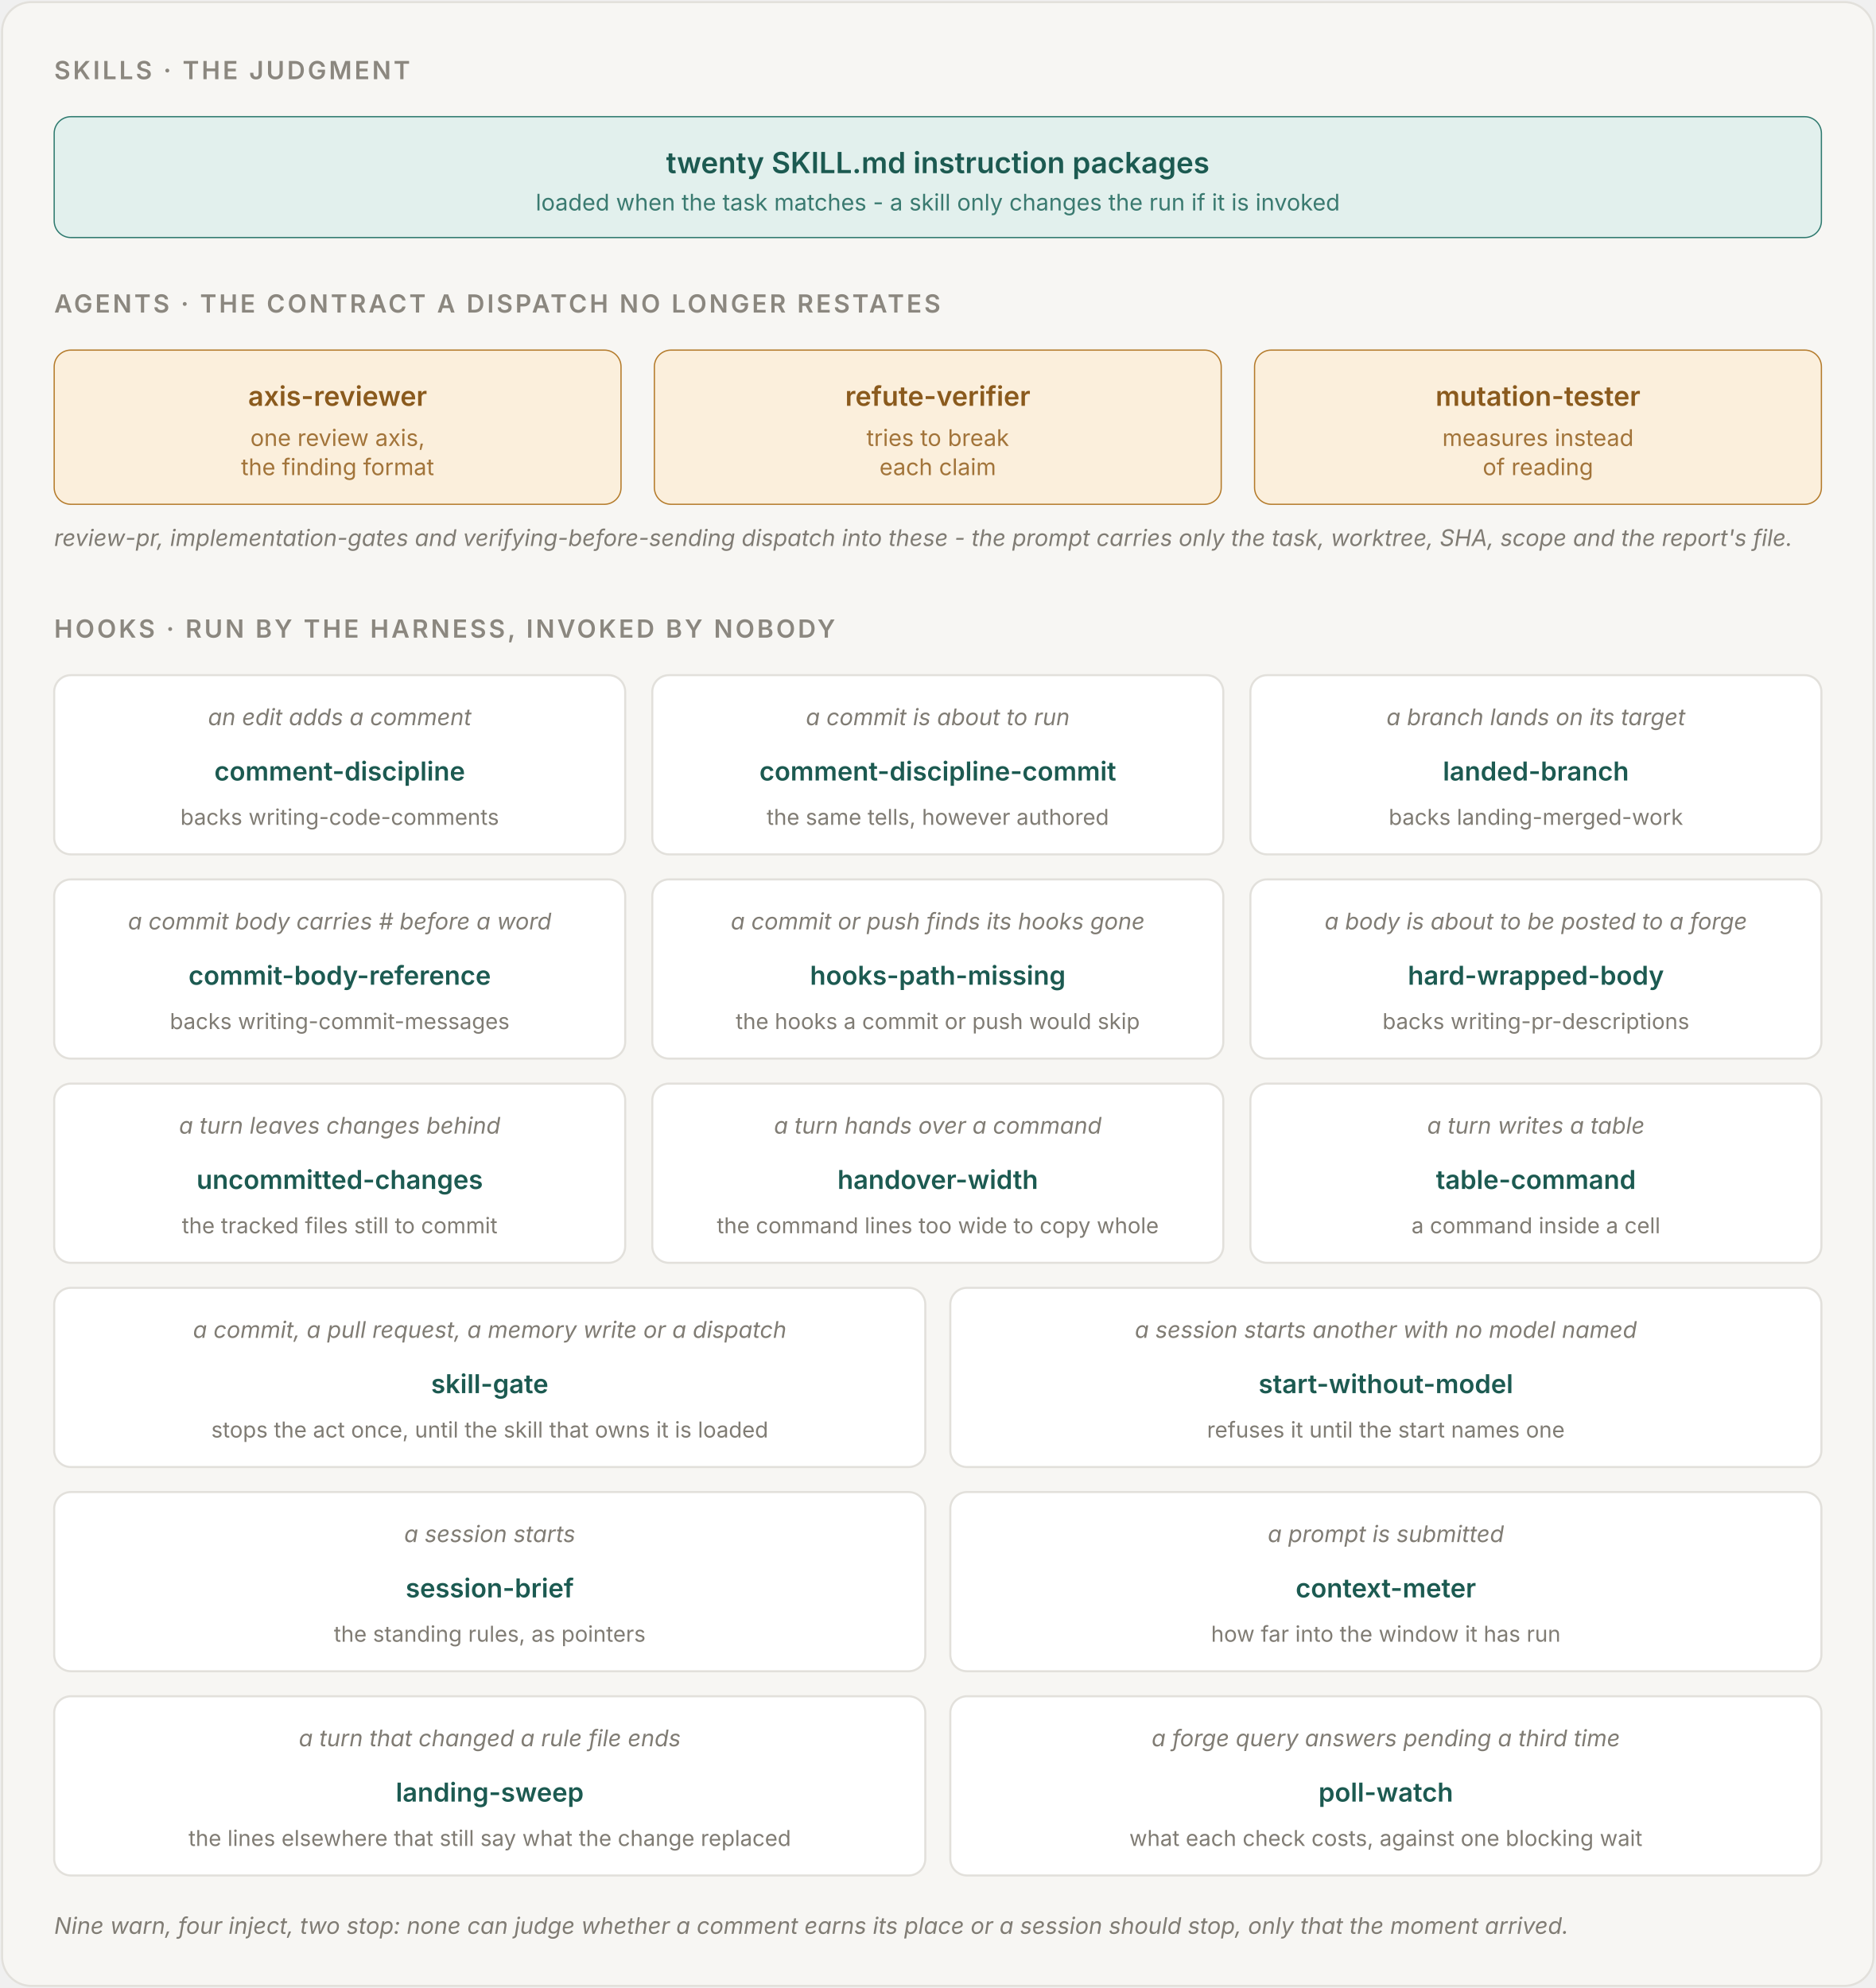
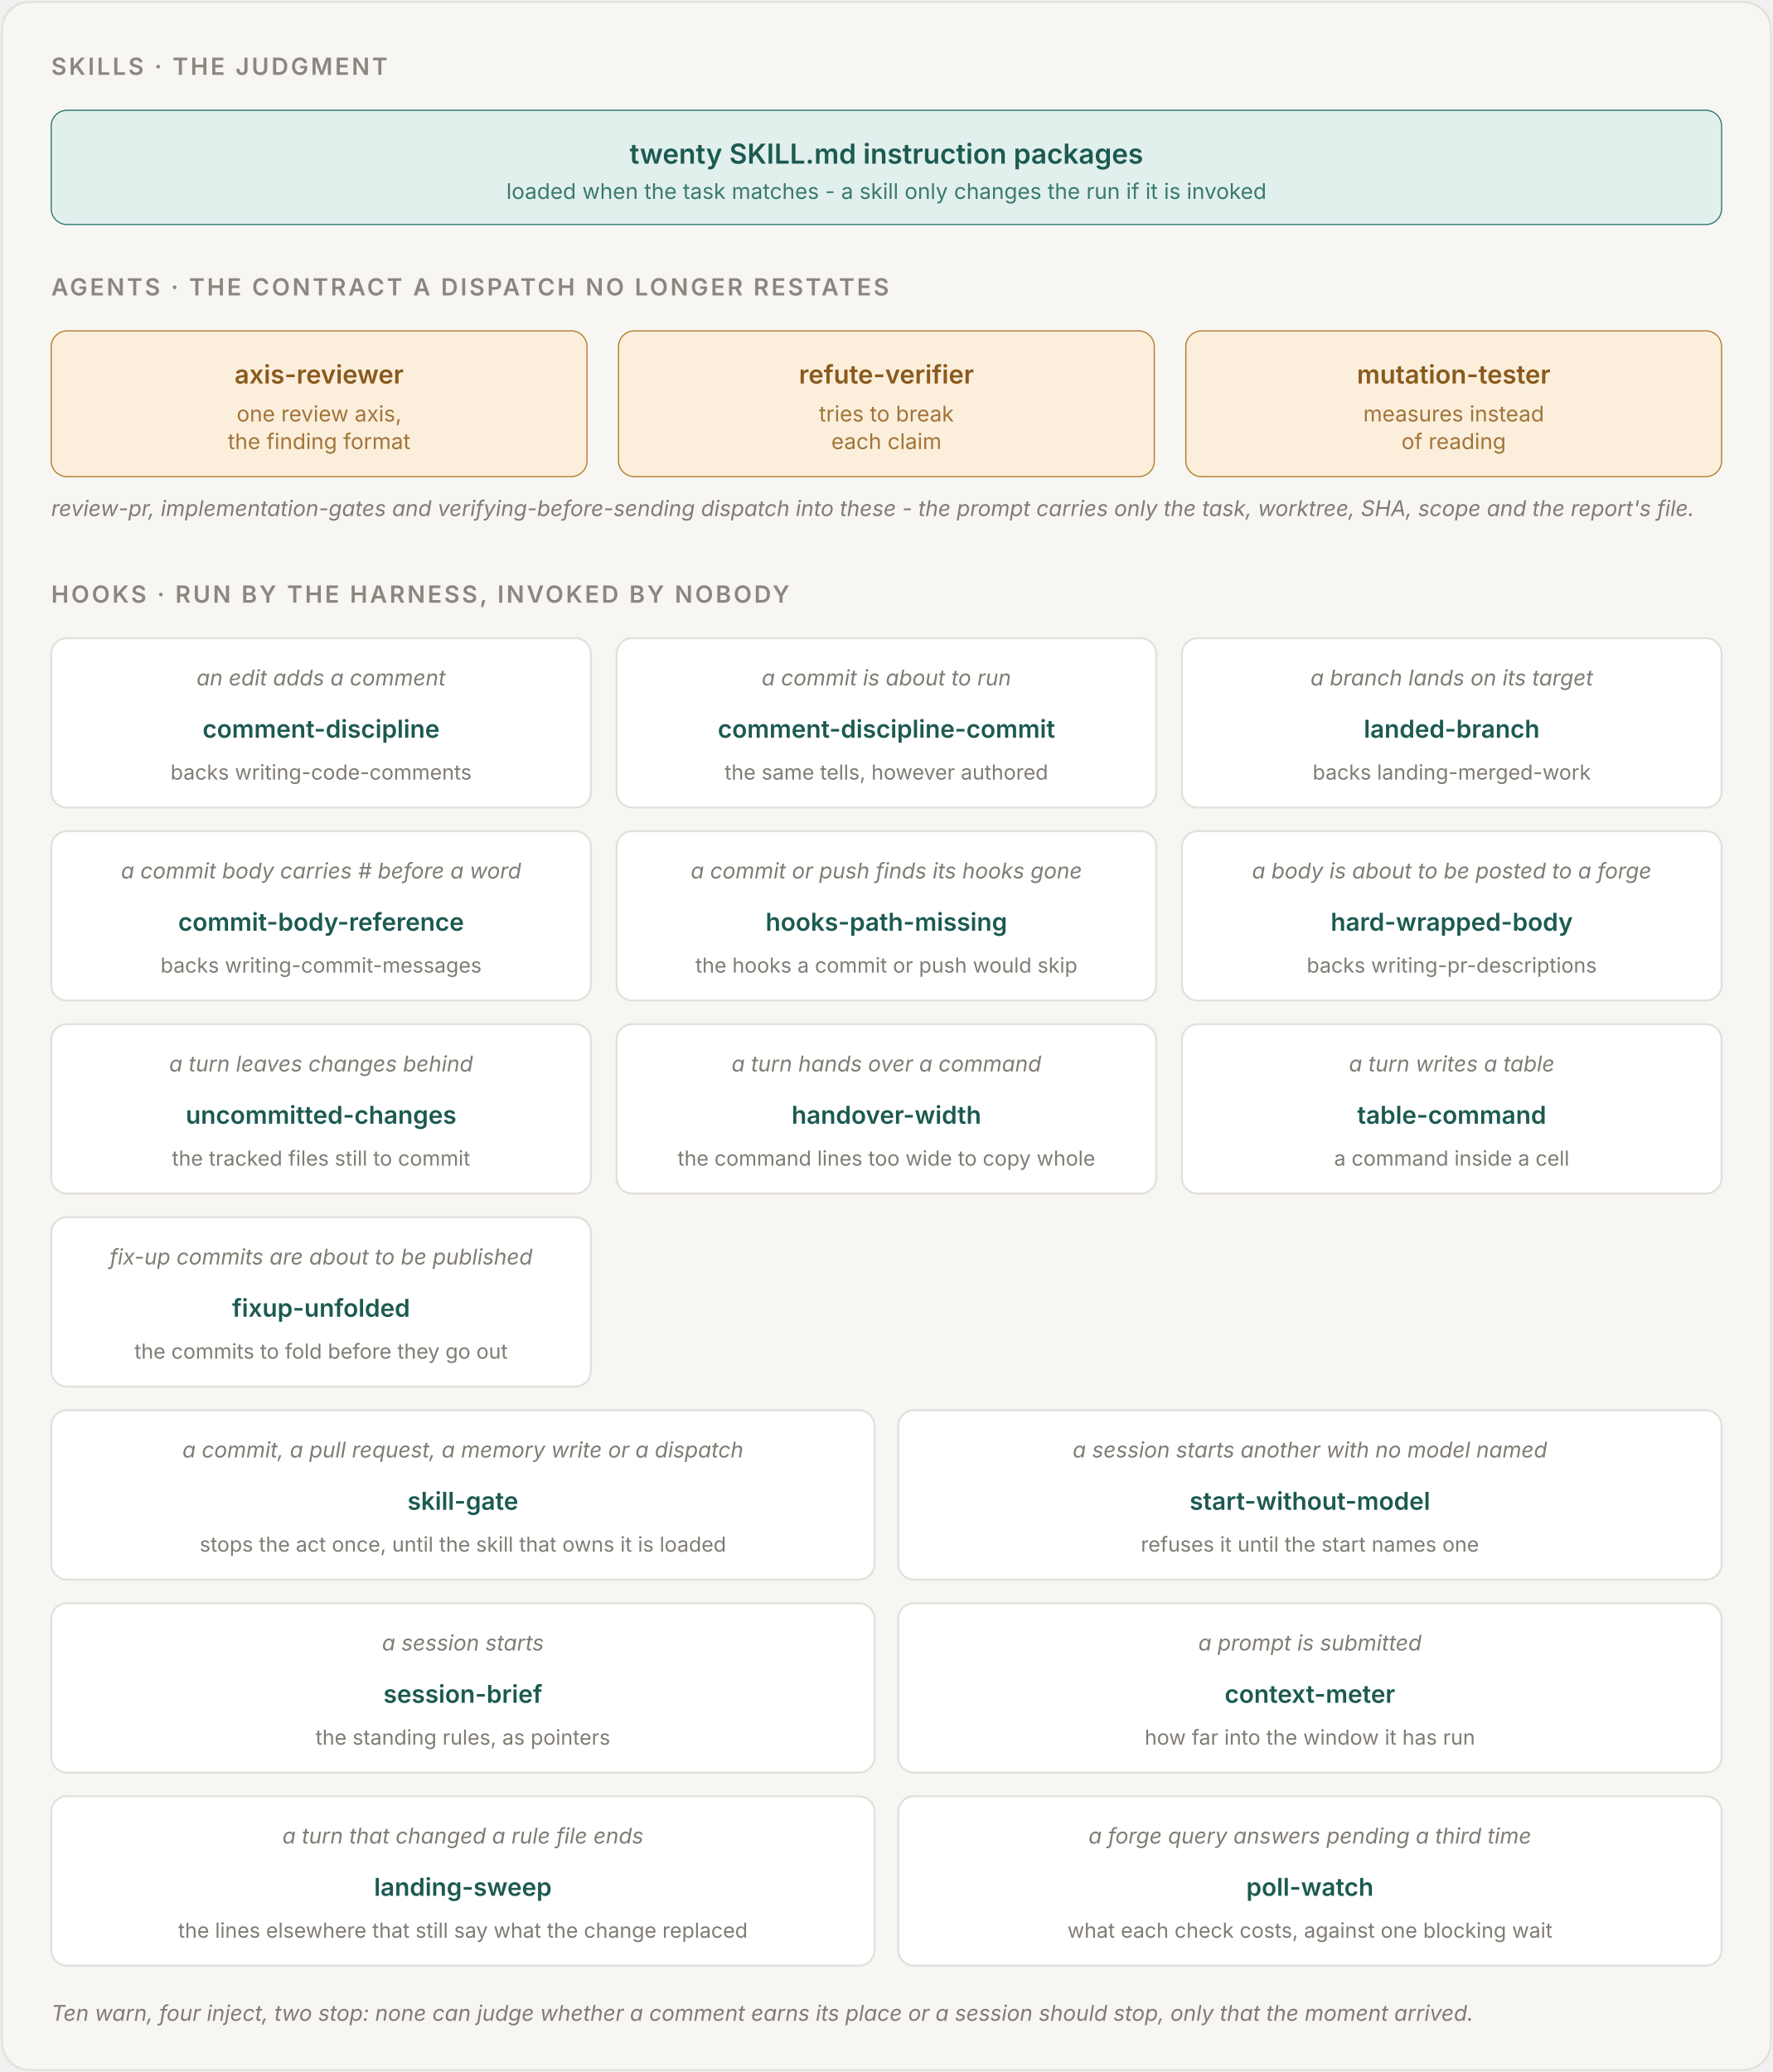
- <svg xmlns="http://www.w3.org/2000/svg" width="100%" viewBox="0 0 900 954" role="img" aria-label="The three component types: twenty skills carry the judgment and fire only when invoked; three agent types carry the reviewer, skeptic and mutation contracts so a dispatch prompt shrinks to the task, its scope and the file its report goes to; fifteen hooks are run by the harness — nine warn at the moments a skill is most often skipped (an edit adding a comment, a commit about to run, a commit message a linter will misread, a commit or push about to run with its configured hooks missing, a branch landing on its target, a turn leaving tracked changes uncommitted, a turn handing over a command too wide to copy whole, a turn putting a command inside a table cell, a pull request or issue body, a review or a comment about to be sent), one stops a commit, a pull request, a memory write or a subagent dispatch once until the skill that owns it is loaded, one refuses a start of another session that names no model, and four inject what a session cannot see for itself (the standing rules at session start, how far into its context window it has run, the lines a turn's change to a rule file left stale elsewhere, and what each check costs when a run is polled one call at a time)">
-   <rect x="1" y="1" width="898" height="952" rx="14" fill="#F7F6F3" stroke="#E2E0DB" stroke-width="1" />
+ <svg xmlns="http://www.w3.org/2000/svg" width="100%" viewBox="0 0 900 1052" role="img" aria-label="The three component types: twenty skills carry the judgment and fire only when invoked; three agent types carry the reviewer, skeptic and mutation contracts so a dispatch prompt shrinks to the task, its scope and the file its report goes to; sixteen hooks are run by the harness — ten warn at the moments a skill is most often skipped (an edit adding a comment, a commit about to run, a commit message a linter will misread, a commit or push about to run with its configured hooks missing, a push or pull request about to publish fix-up commits, a branch landing on its target, a turn leaving tracked changes uncommitted, a turn handing over a command too wide to copy whole, a turn putting a command inside a table cell, a pull request or issue body, a review or a comment about to be sent), one stops a commit, a pull request, a memory write or a subagent dispatch once until the skill that owns it is loaded, one refuses a start of another session that names no model, and four inject what a session cannot see for itself (the standing rules at session start, how far into its context window it has run, the lines a turn's change to a rule file left stale elsewhere, and what each check costs when a run is polled one call at a time)">
+   <rect x="1" y="1" width="898" height="1050" rx="14" fill="#F7F6F3" stroke="#E2E0DB" stroke-width="1" />
  <text x="26" y="38" font-family="system-ui, -apple-system, sans-serif" font-size="12" font-weight="600" fill="#8B877F" letter-spacing="1.2">SKILLS · THE JUDGMENT</text>
  <rect x="26" y="56" width="848" height="58" rx="8" fill="#E2F0ED" stroke="#2F7A6F" stroke-width="0.6" />
  <text x="450" y="78" font-family="system-ui, -apple-system, sans-serif" font-size="14" font-weight="600" fill="#1C5A51" text-anchor="middle" dominant-baseline="central">twenty SKILL.md instruction packages</text>
  <text x="450" y="97" font-family="system-ui, -apple-system, sans-serif" font-size="11" font-weight="400" fill="#3A7A70" text-anchor="middle" dominant-baseline="central">loaded when the task matches - a skill only changes the run if it is invoked</text>
  <text x="26" y="150" font-family="system-ui, -apple-system, sans-serif" font-size="12" font-weight="600" fill="#8B877F" letter-spacing="1.2">AGENTS · THE CONTRACT A DISPATCH NO LONGER RESTATES</text>
  <rect x="26" y="168" width="272" height="74" rx="8" fill="#FBEFDC" stroke="#B47B2B" stroke-width="0.6" />
  <text x="162" y="190" font-family="system-ui, -apple-system, sans-serif" font-size="13" font-weight="600" fill="#8A5A1D" text-anchor="middle" dominant-baseline="central">axis-reviewer</text>
  <text x="162" y="210" font-family="system-ui, -apple-system, sans-serif" font-size="11" font-weight="400" fill="#A2743A" text-anchor="middle" dominant-baseline="central">one review axis,</text>
  <text x="162" y="224" font-family="system-ui, -apple-system, sans-serif" font-size="11" font-weight="400" fill="#A2743A" text-anchor="middle" dominant-baseline="central">the finding format</text>
  <rect x="314" y="168" width="272" height="74" rx="8" fill="#FBEFDC" stroke="#B47B2B" stroke-width="0.6" />
  <text x="450" y="190" font-family="system-ui, -apple-system, sans-serif" font-size="13" font-weight="600" fill="#8A5A1D" text-anchor="middle" dominant-baseline="central">refute-verifier</text>
  <text x="450" y="210" font-family="system-ui, -apple-system, sans-serif" font-size="11" font-weight="400" fill="#A2743A" text-anchor="middle" dominant-baseline="central">tries to break</text>
  <text x="450" y="224" font-family="system-ui, -apple-system, sans-serif" font-size="11" font-weight="400" fill="#A2743A" text-anchor="middle" dominant-baseline="central">each claim</text>
  <rect x="602" y="168" width="272" height="74" rx="8" fill="#FBEFDC" stroke="#B47B2B" stroke-width="0.6" />
  <text x="738" y="190" font-family="system-ui, -apple-system, sans-serif" font-size="13" font-weight="600" fill="#8A5A1D" text-anchor="middle" dominant-baseline="central">mutation-tester</text>
  <text x="738" y="210" font-family="system-ui, -apple-system, sans-serif" font-size="11" font-weight="400" fill="#A2743A" text-anchor="middle" dominant-baseline="central">measures instead</text>
  <text x="738" y="224" font-family="system-ui, -apple-system, sans-serif" font-size="11" font-weight="400" fill="#A2743A" text-anchor="middle" dominant-baseline="central">of reading</text>
  <text x="26" y="262" font-family="system-ui, -apple-system, sans-serif" font-size="11" font-style="italic" fill="#807C74">review-pr, implementation-gates and verifying-before-sending dispatch into these - the prompt carries only the task, worktree, SHA, scope and the report's file.</text>
  <text x="26" y="306" font-family="system-ui, -apple-system, sans-serif" font-size="12" font-weight="600" fill="#8B877F" letter-spacing="1.2">HOOKS · RUN BY THE HARNESS, INVOKED BY NOBODY</text>
  <rect x="26" y="324" width="274" height="86" rx="8" fill="#FFFFFF" stroke="#E2E0DB" stroke-width="1" />
  <text x="163" y="344" font-family="system-ui, -apple-system, sans-serif" font-size="11" font-weight="400" font-style="italic" fill="#807C74" text-anchor="middle" dominant-baseline="central">an edit adds a comment</text>
  <text x="163" y="370" font-family="system-ui, -apple-system, sans-serif" font-size="12.5" font-weight="600" fill="#1C5A51" text-anchor="middle" dominant-baseline="central">comment-discipline</text>
  <text x="163" y="392" font-family="system-ui, -apple-system, sans-serif" font-size="10.5" font-weight="400" fill="#807C74" text-anchor="middle" dominant-baseline="central">backs writing-code-comments</text>
  <rect x="313" y="324" width="274" height="86" rx="8" fill="#FFFFFF" stroke="#E2E0DB" stroke-width="1" />
  <text x="450" y="344" font-family="system-ui, -apple-system, sans-serif" font-size="11" font-weight="400" font-style="italic" fill="#807C74" text-anchor="middle" dominant-baseline="central">a commit is about to run</text>
  <text x="450" y="370" font-family="system-ui, -apple-system, sans-serif" font-size="12.5" font-weight="600" fill="#1C5A51" text-anchor="middle" dominant-baseline="central">comment-discipline-commit</text>
  <text x="450" y="392" font-family="system-ui, -apple-system, sans-serif" font-size="10.5" font-weight="400" fill="#807C74" text-anchor="middle" dominant-baseline="central">the same tells, however authored</text>
  <rect x="600" y="324" width="274" height="86" rx="8" fill="#FFFFFF" stroke="#E2E0DB" stroke-width="1" />
  <text x="737" y="344" font-family="system-ui, -apple-system, sans-serif" font-size="11" font-weight="400" font-style="italic" fill="#807C74" text-anchor="middle" dominant-baseline="central">a branch lands on its target</text>
  <text x="737" y="370" font-family="system-ui, -apple-system, sans-serif" font-size="12.5" font-weight="600" fill="#1C5A51" text-anchor="middle" dominant-baseline="central">landed-branch</text>
  <text x="737" y="392" font-family="system-ui, -apple-system, sans-serif" font-size="10.5" font-weight="400" fill="#807C74" text-anchor="middle" dominant-baseline="central">backs landing-merged-work</text>
  <rect x="26" y="422" width="274" height="86" rx="8" fill="#FFFFFF" stroke="#E2E0DB" stroke-width="1" />
  <text x="163" y="442" font-family="system-ui, -apple-system, sans-serif" font-size="11" font-weight="400" font-style="italic" fill="#807C74" text-anchor="middle" dominant-baseline="central">a commit body carries # before a word</text>
  <text x="163" y="468" font-family="system-ui, -apple-system, sans-serif" font-size="12.5" font-weight="600" fill="#1C5A51" text-anchor="middle" dominant-baseline="central">commit-body-reference</text>
  <text x="163" y="490" font-family="system-ui, -apple-system, sans-serif" font-size="10.5" font-weight="400" fill="#807C74" text-anchor="middle" dominant-baseline="central">backs writing-commit-messages</text>
  <rect x="313" y="422" width="274" height="86" rx="8" fill="#FFFFFF" stroke="#E2E0DB" stroke-width="1" />
  <text x="450" y="442" font-family="system-ui, -apple-system, sans-serif" font-size="11" font-weight="400" font-style="italic" fill="#807C74" text-anchor="middle" dominant-baseline="central">a commit or push finds its hooks gone</text>
  <text x="450" y="468" font-family="system-ui, -apple-system, sans-serif" font-size="12.5" font-weight="600" fill="#1C5A51" text-anchor="middle" dominant-baseline="central">hooks-path-missing</text>
  <text x="450" y="490" font-family="system-ui, -apple-system, sans-serif" font-size="10.5" font-weight="400" fill="#807C74" text-anchor="middle" dominant-baseline="central">the hooks a commit or push would skip</text>
  <rect x="600" y="422" width="274" height="86" rx="8" fill="#FFFFFF" stroke="#E2E0DB" stroke-width="1" />
  <text x="737" y="442" font-family="system-ui, -apple-system, sans-serif" font-size="11" font-weight="400" font-style="italic" fill="#807C74" text-anchor="middle" dominant-baseline="central">a body is about to be posted to a forge</text>
  <text x="737" y="468" font-family="system-ui, -apple-system, sans-serif" font-size="12.5" font-weight="600" fill="#1C5A51" text-anchor="middle" dominant-baseline="central">hard-wrapped-body</text>
  <text x="737" y="490" font-family="system-ui, -apple-system, sans-serif" font-size="10.5" font-weight="400" fill="#807C74" text-anchor="middle" dominant-baseline="central">backs writing-pr-descriptions</text>
  <rect x="26" y="520" width="274" height="86" rx="8" fill="#FFFFFF" stroke="#E2E0DB" stroke-width="1" />
  <text x="163" y="540" font-family="system-ui, -apple-system, sans-serif" font-size="11" font-weight="400" font-style="italic" fill="#807C74" text-anchor="middle" dominant-baseline="central">a turn leaves changes behind</text>
  <text x="163" y="566" font-family="system-ui, -apple-system, sans-serif" font-size="12.5" font-weight="600" fill="#1C5A51" text-anchor="middle" dominant-baseline="central">uncommitted-changes</text>
  <text x="163" y="588" font-family="system-ui, -apple-system, sans-serif" font-size="10.5" font-weight="400" fill="#807C74" text-anchor="middle" dominant-baseline="central">the tracked files still to commit</text>
  <rect x="313" y="520" width="274" height="86" rx="8" fill="#FFFFFF" stroke="#E2E0DB" stroke-width="1" />
  <text x="450" y="540" font-family="system-ui, -apple-system, sans-serif" font-size="11" font-weight="400" font-style="italic" fill="#807C74" text-anchor="middle" dominant-baseline="central">a turn hands over a command</text>
  <text x="450" y="566" font-family="system-ui, -apple-system, sans-serif" font-size="12.5" font-weight="600" fill="#1C5A51" text-anchor="middle" dominant-baseline="central">handover-width</text>
  <text x="450" y="588" font-family="system-ui, -apple-system, sans-serif" font-size="10.5" font-weight="400" fill="#807C74" text-anchor="middle" dominant-baseline="central">the command lines too wide to copy whole</text>
  <rect x="600" y="520" width="274" height="86" rx="8" fill="#FFFFFF" stroke="#E2E0DB" stroke-width="1" />
  <text x="737" y="540" font-family="system-ui, -apple-system, sans-serif" font-size="11" font-weight="400" font-style="italic" fill="#807C74" text-anchor="middle" dominant-baseline="central">a turn writes a table</text>
  <text x="737" y="566" font-family="system-ui, -apple-system, sans-serif" font-size="12.5" font-weight="600" fill="#1C5A51" text-anchor="middle" dominant-baseline="central">table-command</text>
  <text x="737" y="588" font-family="system-ui, -apple-system, sans-serif" font-size="10.5" font-weight="400" fill="#807C74" text-anchor="middle" dominant-baseline="central">a command inside a cell</text>
-   <rect x="26" y="618" width="418" height="86" rx="8" fill="#FFFFFF" stroke="#E2E0DB" stroke-width="1" />
-   <text x="235" y="638" font-family="system-ui, -apple-system, sans-serif" font-size="11" font-weight="400" font-style="italic" fill="#807C74" text-anchor="middle" dominant-baseline="central">a commit, a pull request, a memory write or a dispatch</text>
-   <text x="235" y="664" font-family="system-ui, -apple-system, sans-serif" font-size="12.5" font-weight="600" fill="#1C5A51" text-anchor="middle" dominant-baseline="central">skill-gate</text>
-   <text x="235" y="686" font-family="system-ui, -apple-system, sans-serif" font-size="10.5" font-weight="400" fill="#807C74" text-anchor="middle" dominant-baseline="central">stops the act once, until the skill that owns it is loaded</text>
-   <rect x="456" y="618" width="418" height="86" rx="8" fill="#FFFFFF" stroke="#E2E0DB" stroke-width="1" />
-   <text x="665" y="638" font-family="system-ui, -apple-system, sans-serif" font-size="11" font-weight="400" font-style="italic" fill="#807C74" text-anchor="middle" dominant-baseline="central">a session starts another with no model named</text>
-   <text x="665" y="664" font-family="system-ui, -apple-system, sans-serif" font-size="12.5" font-weight="600" fill="#1C5A51" text-anchor="middle" dominant-baseline="central">start-without-model</text>
-   <text x="665" y="686" font-family="system-ui, -apple-system, sans-serif" font-size="10.5" font-weight="400" fill="#807C74" text-anchor="middle" dominant-baseline="central">refuses it until the start names one</text>
+   <rect x="26" y="618" width="274" height="86" rx="8" fill="#FFFFFF" stroke="#E2E0DB" stroke-width="1" />
+   <text x="163" y="638" font-family="system-ui, -apple-system, sans-serif" font-size="11" font-weight="400" font-style="italic" fill="#807C74" text-anchor="middle" dominant-baseline="central">fix-up commits are about to be published</text>
+   <text x="163" y="664" font-family="system-ui, -apple-system, sans-serif" font-size="12.5" font-weight="600" fill="#1C5A51" text-anchor="middle" dominant-baseline="central">fixup-unfolded</text>
+   <text x="163" y="686" font-family="system-ui, -apple-system, sans-serif" font-size="10.5" font-weight="400" fill="#807C74" text-anchor="middle" dominant-baseline="central">the commits to fold before they go out</text>
  <rect x="26" y="716" width="418" height="86" rx="8" fill="#FFFFFF" stroke="#E2E0DB" stroke-width="1" />
-   <text x="235" y="736" font-family="system-ui, -apple-system, sans-serif" font-size="11" font-weight="400" font-style="italic" fill="#807C74" text-anchor="middle" dominant-baseline="central">a session starts</text>
-   <text x="235" y="762" font-family="system-ui, -apple-system, sans-serif" font-size="12.5" font-weight="600" fill="#1C5A51" text-anchor="middle" dominant-baseline="central">session-brief</text>
-   <text x="235" y="784" font-family="system-ui, -apple-system, sans-serif" font-size="10.5" font-weight="400" fill="#807C74" text-anchor="middle" dominant-baseline="central">the standing rules, as pointers</text>
+   <text x="235" y="736" font-family="system-ui, -apple-system, sans-serif" font-size="11" font-weight="400" font-style="italic" fill="#807C74" text-anchor="middle" dominant-baseline="central">a commit, a pull request, a memory write or a dispatch</text>
+   <text x="235" y="762" font-family="system-ui, -apple-system, sans-serif" font-size="12.5" font-weight="600" fill="#1C5A51" text-anchor="middle" dominant-baseline="central">skill-gate</text>
+   <text x="235" y="784" font-family="system-ui, -apple-system, sans-serif" font-size="10.5" font-weight="400" fill="#807C74" text-anchor="middle" dominant-baseline="central">stops the act once, until the skill that owns it is loaded</text>
  <rect x="456" y="716" width="418" height="86" rx="8" fill="#FFFFFF" stroke="#E2E0DB" stroke-width="1" />
-   <text x="665" y="736" font-family="system-ui, -apple-system, sans-serif" font-size="11" font-weight="400" font-style="italic" fill="#807C74" text-anchor="middle" dominant-baseline="central">a prompt is submitted</text>
-   <text x="665" y="762" font-family="system-ui, -apple-system, sans-serif" font-size="12.5" font-weight="600" fill="#1C5A51" text-anchor="middle" dominant-baseline="central">context-meter</text>
-   <text x="665" y="784" font-family="system-ui, -apple-system, sans-serif" font-size="10.5" font-weight="400" fill="#807C74" text-anchor="middle" dominant-baseline="central">how far into the window it has run</text>
+   <text x="665" y="736" font-family="system-ui, -apple-system, sans-serif" font-size="11" font-weight="400" font-style="italic" fill="#807C74" text-anchor="middle" dominant-baseline="central">a session starts another with no model named</text>
+   <text x="665" y="762" font-family="system-ui, -apple-system, sans-serif" font-size="12.5" font-weight="600" fill="#1C5A51" text-anchor="middle" dominant-baseline="central">start-without-model</text>
+   <text x="665" y="784" font-family="system-ui, -apple-system, sans-serif" font-size="10.5" font-weight="400" fill="#807C74" text-anchor="middle" dominant-baseline="central">refuses it until the start names one</text>
  <rect x="26" y="814" width="418" height="86" rx="8" fill="#FFFFFF" stroke="#E2E0DB" stroke-width="1" />
-   <text x="235" y="834" font-family="system-ui, -apple-system, sans-serif" font-size="11" font-weight="400" font-style="italic" fill="#807C74" text-anchor="middle" dominant-baseline="central">a turn that changed a rule file ends</text>
-   <text x="235" y="860" font-family="system-ui, -apple-system, sans-serif" font-size="12.5" font-weight="600" fill="#1C5A51" text-anchor="middle" dominant-baseline="central">landing-sweep</text>
-   <text x="235" y="882" font-family="system-ui, -apple-system, sans-serif" font-size="10.5" font-weight="400" fill="#807C74" text-anchor="middle" dominant-baseline="central">the lines elsewhere that still say what the change replaced</text>
+   <text x="235" y="834" font-family="system-ui, -apple-system, sans-serif" font-size="11" font-weight="400" font-style="italic" fill="#807C74" text-anchor="middle" dominant-baseline="central">a session starts</text>
+   <text x="235" y="860" font-family="system-ui, -apple-system, sans-serif" font-size="12.5" font-weight="600" fill="#1C5A51" text-anchor="middle" dominant-baseline="central">session-brief</text>
+   <text x="235" y="882" font-family="system-ui, -apple-system, sans-serif" font-size="10.5" font-weight="400" fill="#807C74" text-anchor="middle" dominant-baseline="central">the standing rules, as pointers</text>
  <rect x="456" y="814" width="418" height="86" rx="8" fill="#FFFFFF" stroke="#E2E0DB" stroke-width="1" />
-   <text x="665" y="834" font-family="system-ui, -apple-system, sans-serif" font-size="11" font-weight="400" font-style="italic" fill="#807C74" text-anchor="middle" dominant-baseline="central">a forge query answers pending a third time</text>
-   <text x="665" y="860" font-family="system-ui, -apple-system, sans-serif" font-size="12.5" font-weight="600" fill="#1C5A51" text-anchor="middle" dominant-baseline="central">poll-watch</text>
-   <text x="665" y="882" font-family="system-ui, -apple-system, sans-serif" font-size="10.5" font-weight="400" fill="#807C74" text-anchor="middle" dominant-baseline="central">what each check costs, against one blocking wait</text>
-   <text x="26" y="928" font-family="system-ui, -apple-system, sans-serif" font-size="11" font-style="italic" fill="#807C74">Nine warn, four inject, two stop: none can judge whether a comment earns its place or a session should stop, only that the moment arrived.</text>
+   <text x="665" y="834" font-family="system-ui, -apple-system, sans-serif" font-size="11" font-weight="400" font-style="italic" fill="#807C74" text-anchor="middle" dominant-baseline="central">a prompt is submitted</text>
+   <text x="665" y="860" font-family="system-ui, -apple-system, sans-serif" font-size="12.5" font-weight="600" fill="#1C5A51" text-anchor="middle" dominant-baseline="central">context-meter</text>
+   <text x="665" y="882" font-family="system-ui, -apple-system, sans-serif" font-size="10.5" font-weight="400" fill="#807C74" text-anchor="middle" dominant-baseline="central">how far into the window it has run</text>
+   <rect x="26" y="912" width="418" height="86" rx="8" fill="#FFFFFF" stroke="#E2E0DB" stroke-width="1" />
+   <text x="235" y="932" font-family="system-ui, -apple-system, sans-serif" font-size="11" font-weight="400" font-style="italic" fill="#807C74" text-anchor="middle" dominant-baseline="central">a turn that changed a rule file ends</text>
+   <text x="235" y="958" font-family="system-ui, -apple-system, sans-serif" font-size="12.5" font-weight="600" fill="#1C5A51" text-anchor="middle" dominant-baseline="central">landing-sweep</text>
+   <text x="235" y="980" font-family="system-ui, -apple-system, sans-serif" font-size="10.5" font-weight="400" fill="#807C74" text-anchor="middle" dominant-baseline="central">the lines elsewhere that still say what the change replaced</text>
+   <rect x="456" y="912" width="418" height="86" rx="8" fill="#FFFFFF" stroke="#E2E0DB" stroke-width="1" />
+   <text x="665" y="932" font-family="system-ui, -apple-system, sans-serif" font-size="11" font-weight="400" font-style="italic" fill="#807C74" text-anchor="middle" dominant-baseline="central">a forge query answers pending a third time</text>
+   <text x="665" y="958" font-family="system-ui, -apple-system, sans-serif" font-size="12.5" font-weight="600" fill="#1C5A51" text-anchor="middle" dominant-baseline="central">poll-watch</text>
+   <text x="665" y="980" font-family="system-ui, -apple-system, sans-serif" font-size="10.5" font-weight="400" fill="#807C74" text-anchor="middle" dominant-baseline="central">what each check costs, against one blocking wait</text>
+   <text x="26" y="1026" font-family="system-ui, -apple-system, sans-serif" font-size="11" font-style="italic" fill="#807C74">Ten warn, four inject, two stop: none can judge whether a comment earns its place or a session should stop, only that the moment arrived.</text>
</svg>
